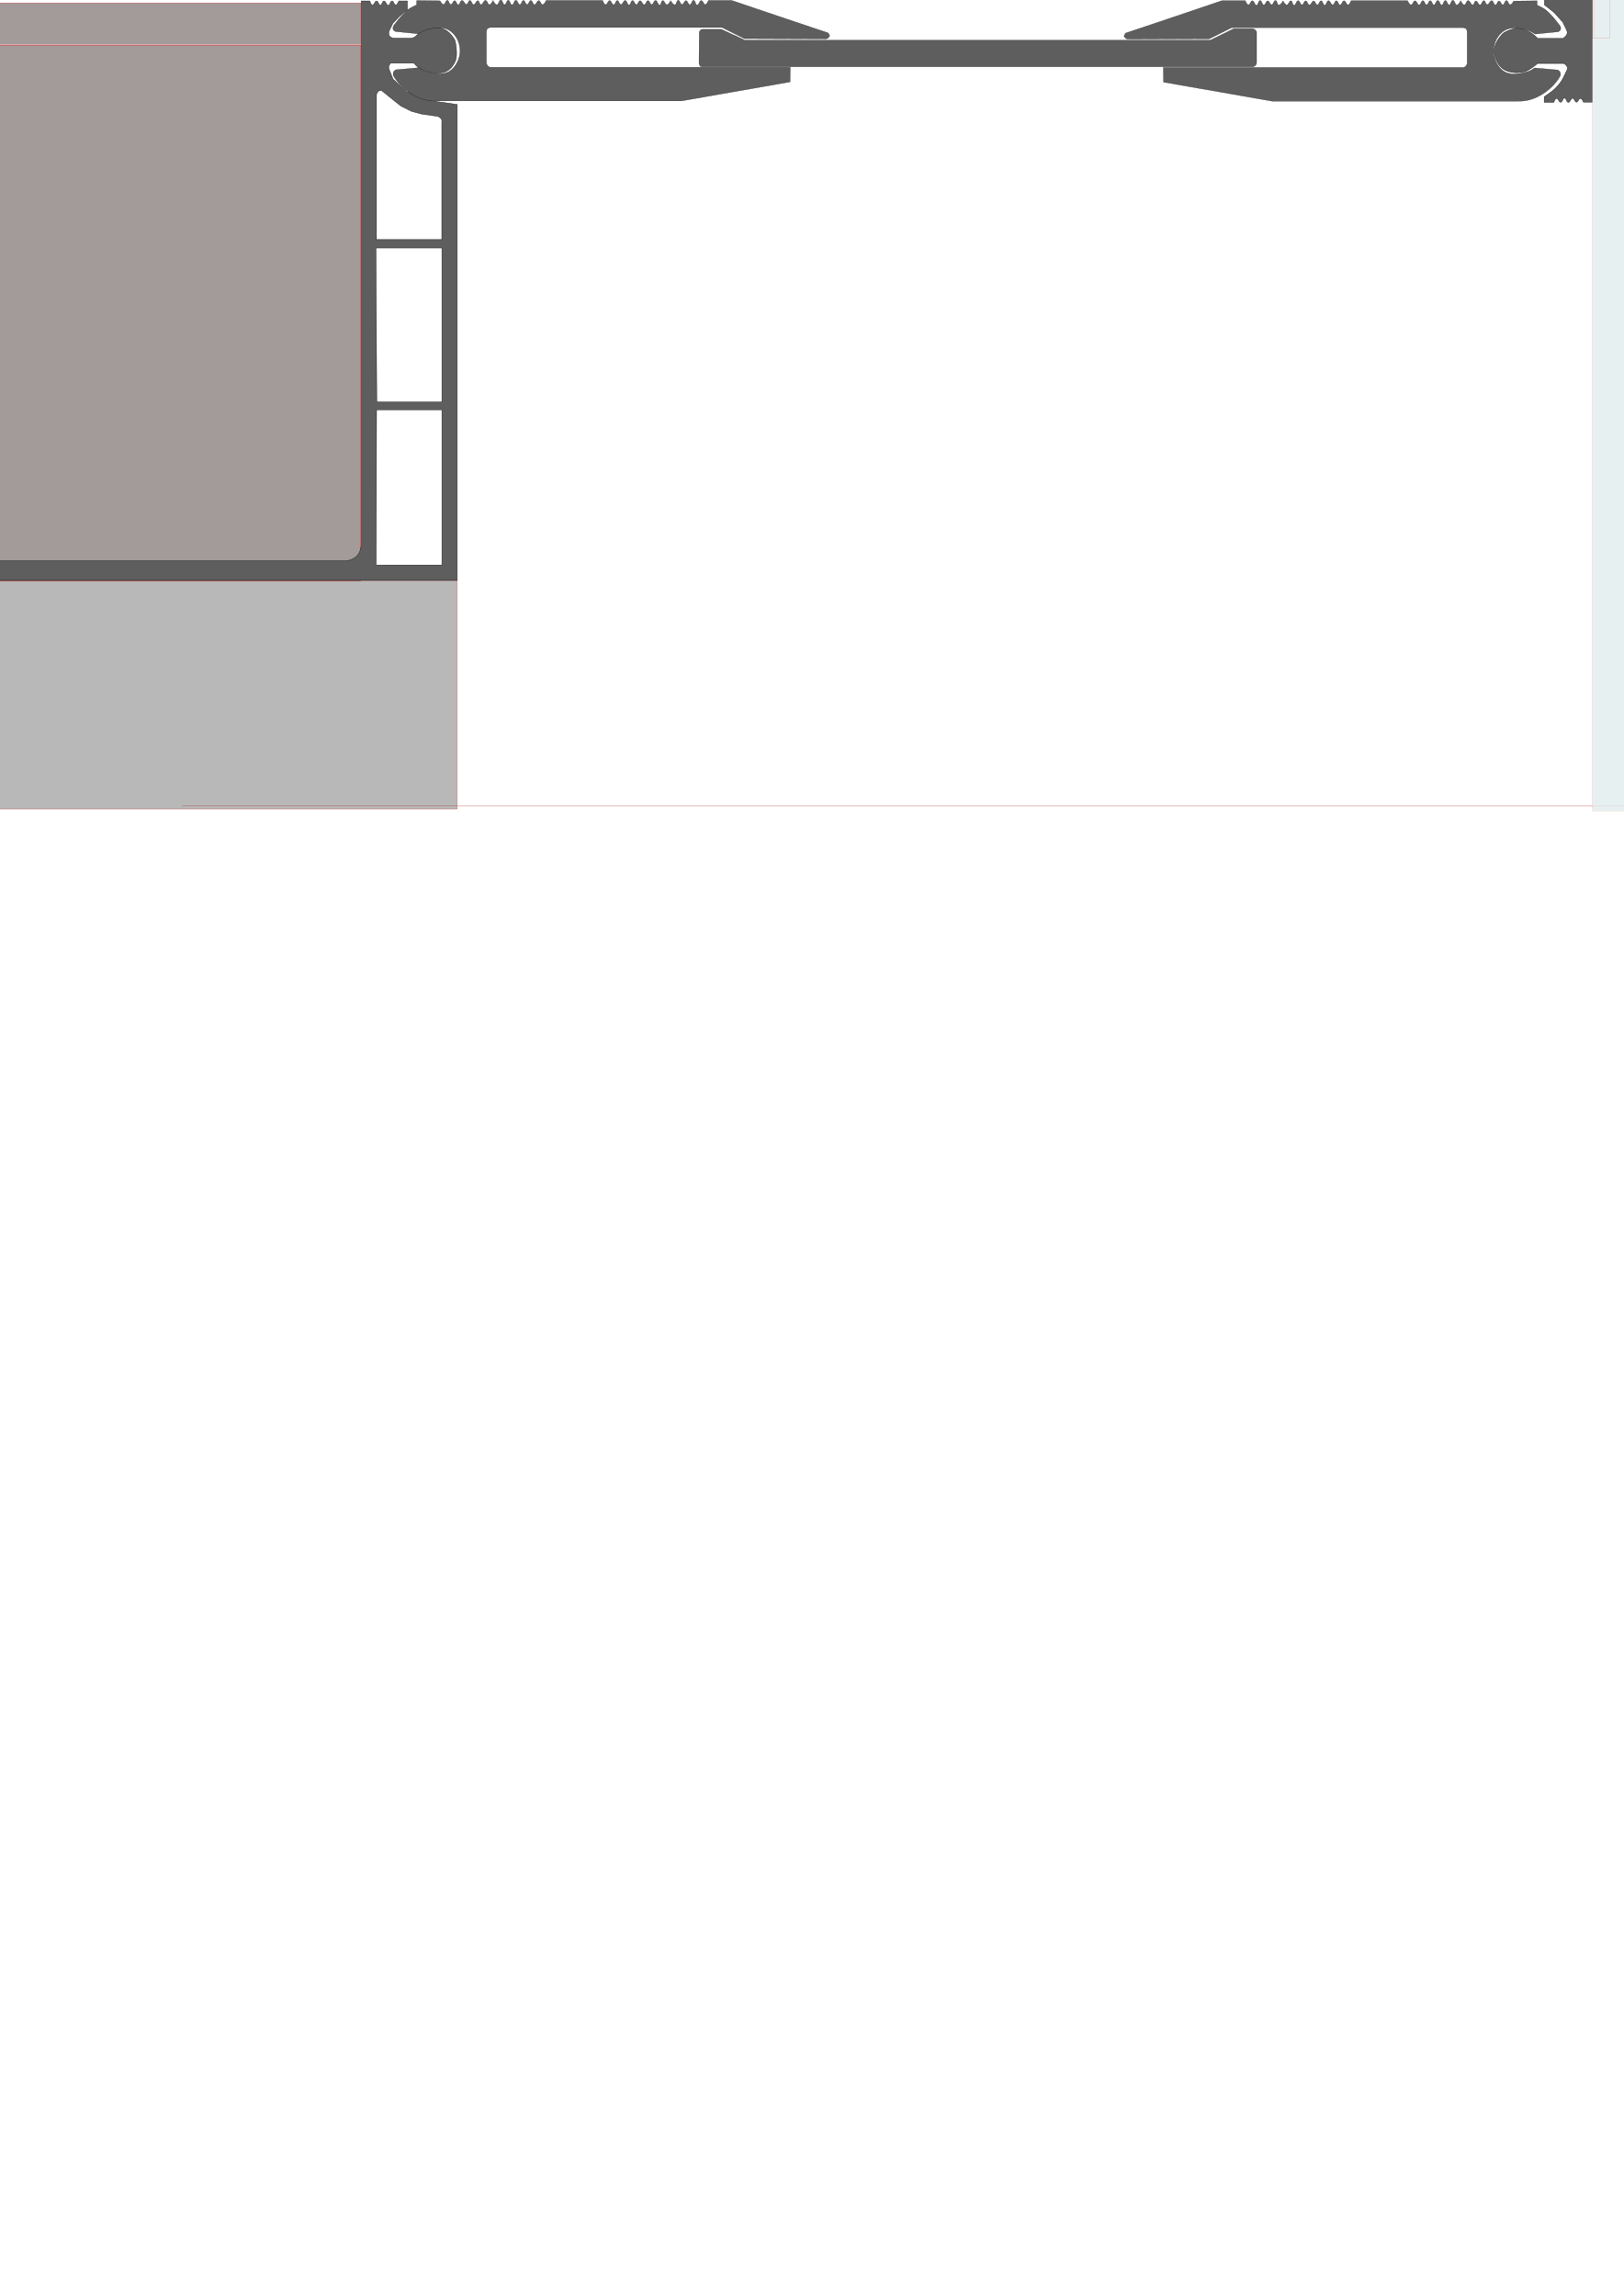
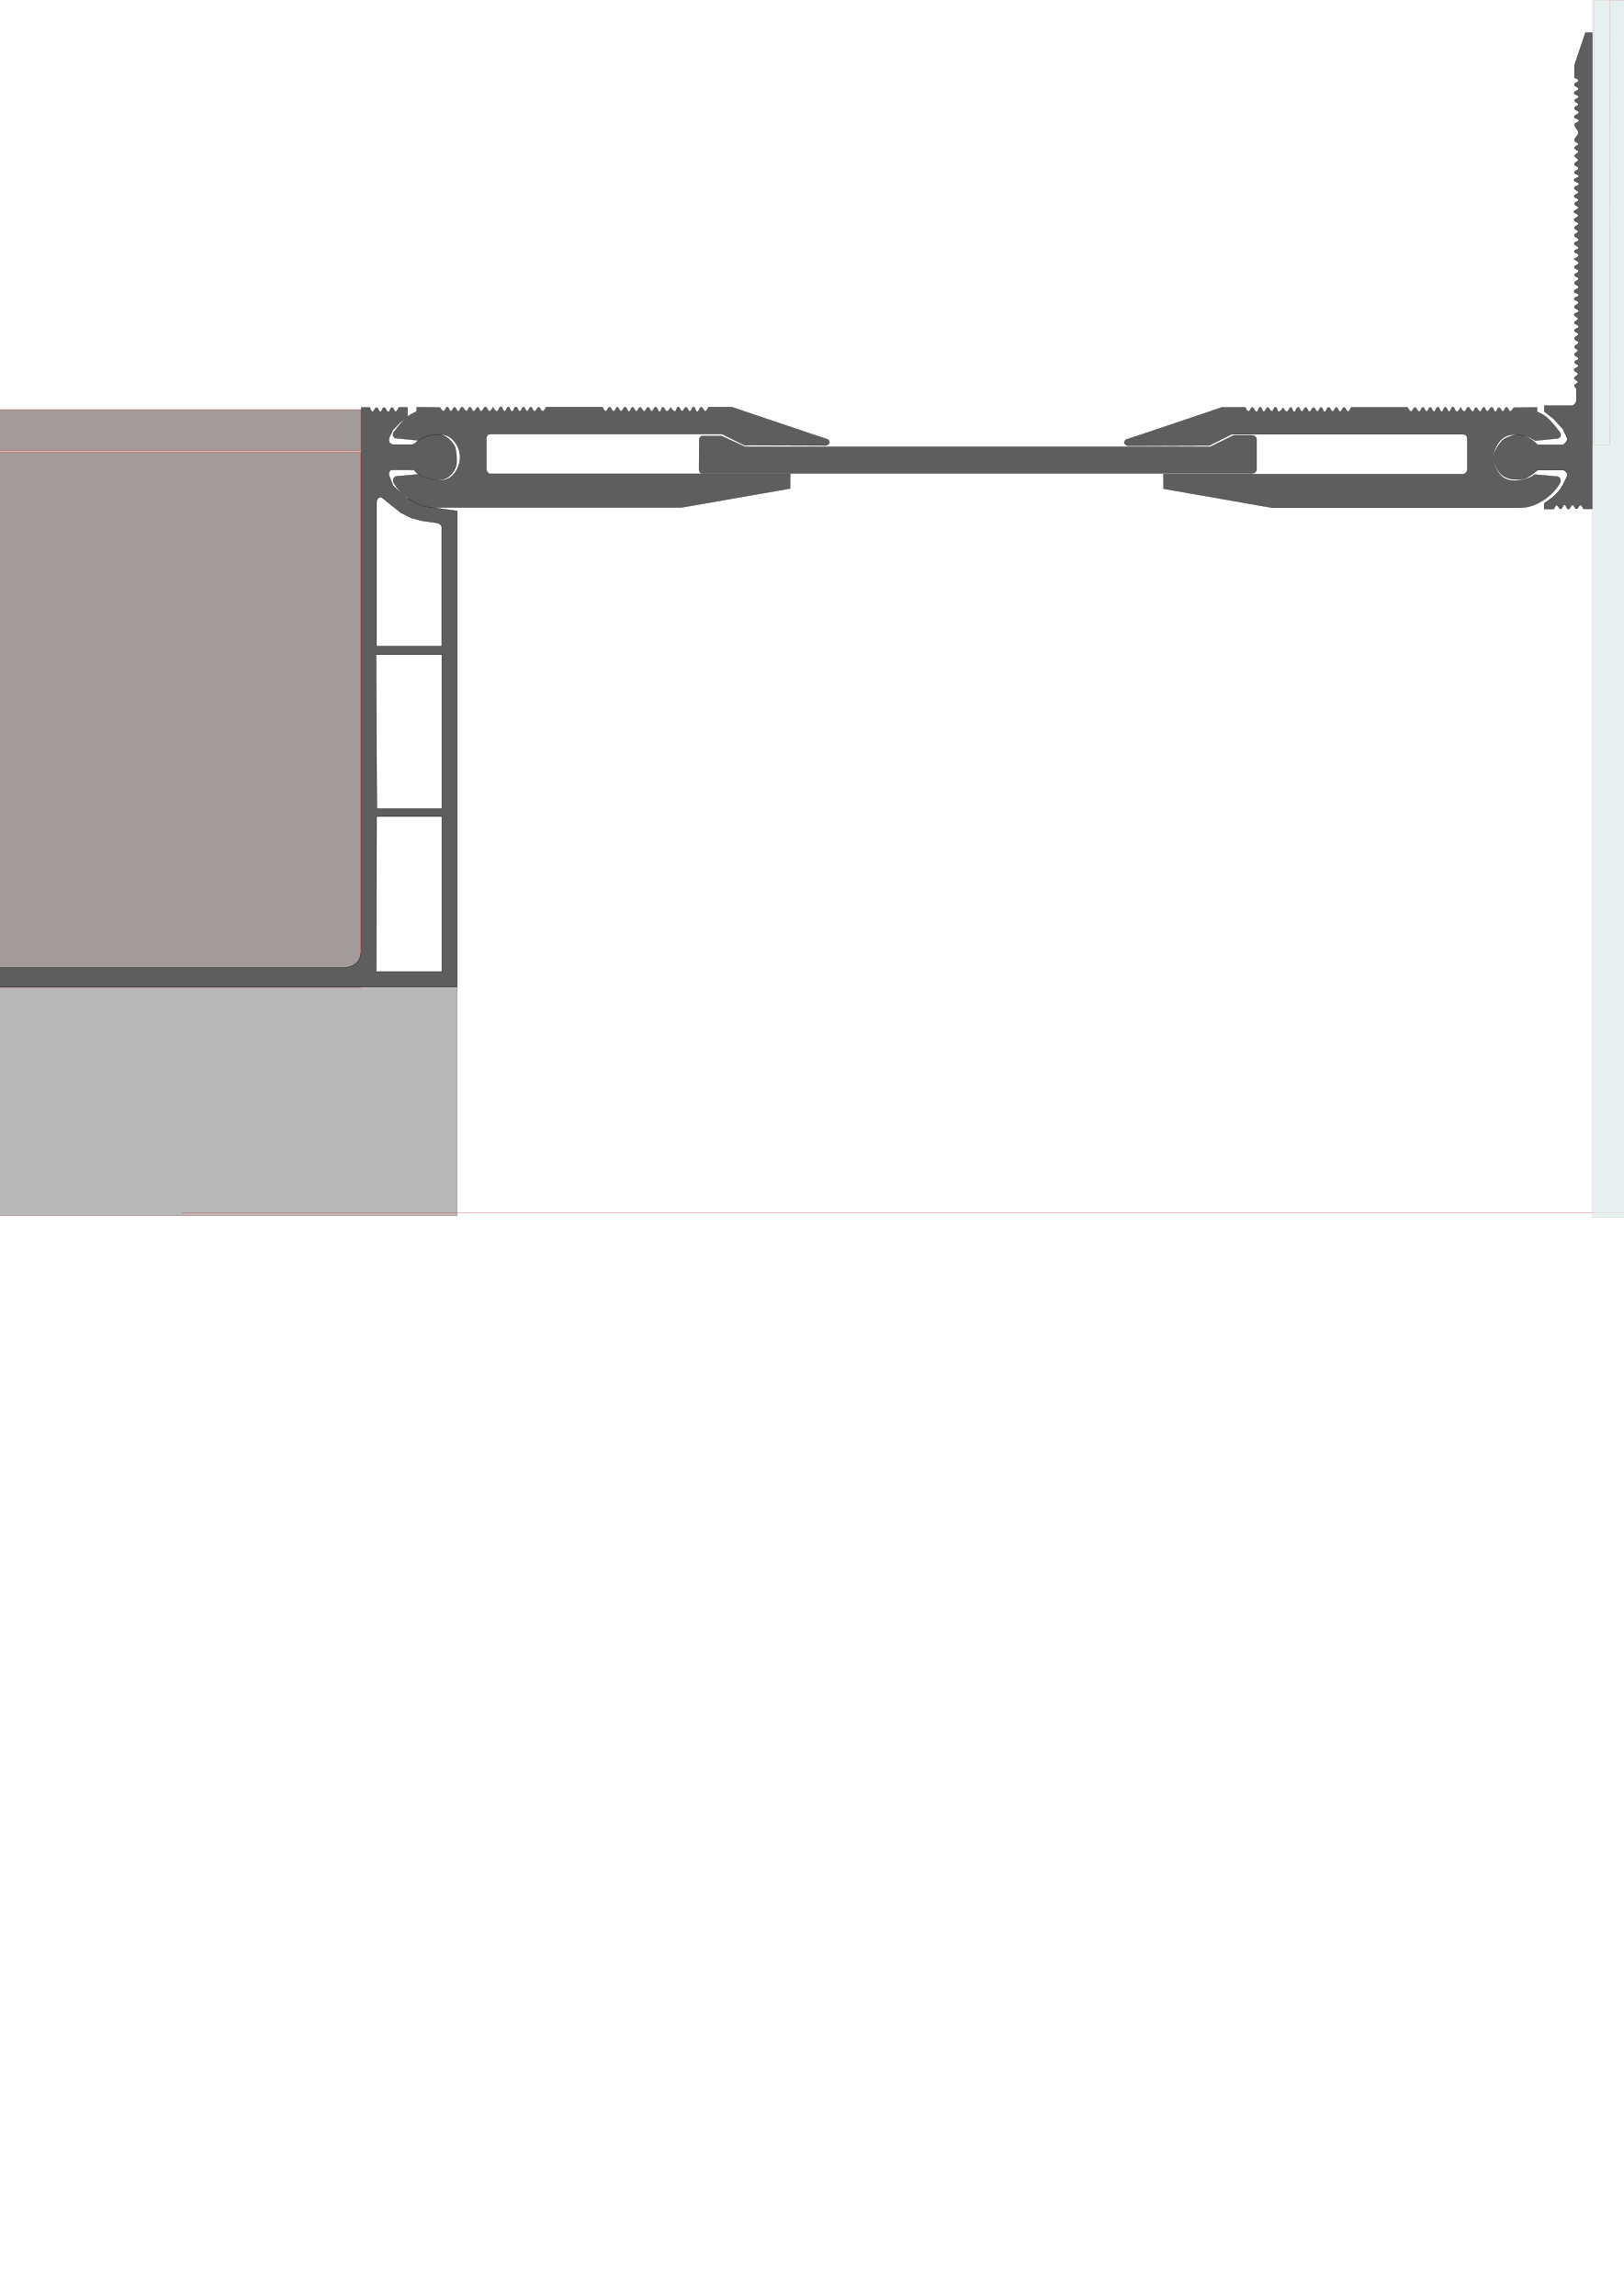
<svg xmlns="http://www.w3.org/2000/svg" width="210mm" height="297mm" viewBox="0 0 210 297" version="1.1" id="svg1">
  <defs id="defs1" />
-   <rect style="fill:#b8b8b8;fill-opacity:1;fill-rule:evenodd;stroke:#b81e1e;stroke-width:0.033" id="concrete_left" width="78.221" height="29.574" x="-19.105" y="75.088" />
-   <rect style="fill:#a39a9a;fill-rule:evenodd;stroke:#b81e1e;stroke-width:0.055" id="finish_left" width="65.785" height="69.263" x="-19.131" y="5.85" />
-   <rect style="fill:#a39a9a;fill-rule:evenodd;stroke:#b81e1e;stroke-width:0.034" id="cover_left" width="65.768" height="5.345" x="-19.101" y="0.383" />
-   <rect style="fill:#404242;fill-opacity:0.341;fill-rule:evenodd;stroke:#b81e1e;stroke-width:0.022" id="shadow" width="203.154" height="0.01" x="23.578" y="104.235" />
-   <ellipse style="opacity:0;fill:none;fill-opacity:0;fill-rule:evenodd;stroke-width:0.004;stroke-opacity:0" id="bolt_left" cx="0.788" cy="-72.649" rx="0.095" ry="0.029" transform="scale(-1)" />
-   <ellipse style="opacity:0;fill:none;fill-opacity:0;fill-rule:evenodd;stroke-width:0;stroke-opacity:0" id="screw_right" cx="204.148" cy="-35.456" rx="0.005" ry="0.002" />
-   <path id="profile_left" style="display:inline;fill:#5e5e5e;fill-rule:evenodd;stroke:#000000;stroke-width:0.042" d="M 46.719,0.121 V 70.551 c -0.173,1.417 -0.99,1.867 -2.011,2.011 H -0.678 -10.69 l -0.013,2.516 h 69.838 V 13.514 l -2.499,-0.357 -1.576,-0.283 -2.464,-1.023 -1.761,-1.613 -0.516,-1.291 c -0.108,-0.334 0.018,-0.57 0.209,-0.777 h 2.991 c 0,0 0.537,0.615 0.899,0.775 0.961,0.423 2.144,0.735 3.128,0.37 0.637,-0.236 1.147,-0.864 1.38,-1.502 0.305,-0.833 -0.021,-2.506 -0.111,-2.66 -0.59,-1.01 -1.369,-1.611 -2.494,-1.613 -0.648,0.024 -1.555,0.177 -2.677,1.243 l -0.344,0.148 h -2.475 c -0.654,-0.206 -0.543,-0.554 -0.518,-0.886 l 0.505,-1.036 0.912,-0.96 0.966,-0.799 V 0.125 h -1.11 c 0,0 -0.182,0.51 -0.401,0.518 -0.234,0.011 -0.245,-0.522 -0.479,-0.514 -0.246,0.007 -0.229,0.553 -0.475,0.566 -0.267,0.012 -0.299,-0.574 -0.566,-0.566 -0.236,0.008 -0.229,0.532 -0.466,0.535 -0.24,0.003 -0.247,-0.523 -0.488,-0.531 -0.253,-0.008 -0.297,0.56 -0.549,0.527 -0.208,-0.028 -0.322,-0.54 -0.322,-0.54 z m 2.508,11.597 c 0.045,1.1e-4 0.093,0.003 0.146,0.013 l 1.376,1.114 1.097,0.871 1.358,0.679 1.358,0.366 2.09,0.296 c 0.448,0.238 0.548,0.476 0.488,0.714 v 15.219 h -8.445 V 12.236 c 0.084,-0.293 0.22,-0.519 0.533,-0.518 z m -0.594,20.363 h 8.519 V 52.004 h -8.422 z m 0.074,20.933 h 8.445 v 20.071 h -8.496 z" />
-   <path style="fill:#5e5e5e;fill-rule:evenodd;stroke:#000000;stroke-width:0.044" d="m 198.875,8.207 h 3.293 c 0.085,-0.071 0.722,0.398 0.527,0.785 -0.221,0.44 -0.419,0.94 -0.68,1.371 -0.26,0.43 -0.597,0.814 -0.961,1.16 -0.403,0.382 -1.336,0.996 -1.336,0.996 v 0.715 h 1.242 c 0,0 0.139,-0.479 0.34,-0.504 0.245,-0.03 0.305,0.505 0.551,0.492 0.243,-0.013 0.249,-0.542 0.492,-0.539 0.249,0.002 0.243,0.552 0.492,0.562 0.259,0.013 0.303,-0.543 0.562,-0.539 0.235,0.004 0.258,0.498 0.492,0.504 0.235,0.004 0.281,-0.497 0.516,-0.48 0.21,0.013 0.398,0.492 0.398,0.492 h 1.125 v -61.596 h -0.86 l -1.43,4.228 v 1.594 c 0,0 0.52,0.163 0.533,0.381 0.013,0.249 -0.543,0.255 -0.551,0.504 -0.013,0.26 0.546,0.303 0.539,0.563 -0.013,0.257 -0.568,0.271 -0.562,0.527 0,0.258 0.581,0.246 0.586,0.504 0,0.235 -0.509,0.245 -0.516,0.48 -0.013,0.226 0.471,0.266 0.469,0.492 0,0.237 -0.507,0.266 -0.504,0.504 0,0.268 0.587,0.283 0.586,0.551 0,0.277 -0.621,0.286 -0.609,0.562 0.013,0.261 0.613,0.219 0.621,0.48 0.013,0.243 -0.496,0.243 -0.551,0.48 -0.089,0.389 0.476,0.703 0.469,1.102 -0.013,0.376 -0.555,0.651 -0.481,1.02 0.043,0.206 0.459,0.212 0.469,0.422 0.013,0.235 -0.483,0.28 -0.48,0.516 0,0.24 0.505,0.275 0.504,0.516 0,0.232 -0.48,0.261 -0.492,0.492 -0.013,0.236 0.451,0.315 0.445,0.551 -0.013,0.241 -0.487,0.299 -0.48,0.539 0.013,0.254 0.538,0.285 0.539,0.539 0,0.257 -0.557,0.294 -0.539,0.551 0.017,0.242 0.569,0.203 0.574,0.445 0.013,0.271 -0.625,0.256 -0.621,0.527 0,0.27 0.626,0.234 0.633,0.504 0.013,0.266 -0.587,0.262 -0.598,0.527 -0.013,0.254 0.534,0.296 0.527,0.551 -0.013,0.246 -0.543,0.258 -0.539,0.504 0,0.244 0.544,0.237 0.551,0.48 0.013,0.24 -0.513,0.264 -0.516,0.504 0,0.24 0.513,0.275 0.504,0.516 -0.013,0.255 -0.575,0.249 -0.574,0.504 3.3e-4,0.244 0.536,0.237 0.551,0.48 0.017,0.262 -0.543,0.324 -0.527,0.586 0.013,0.248 0.556,0.243 0.562,0.492 0.013,0.246 -0.523,0.27 -0.527,0.516 0,0.232 0.487,0.272 0.48,0.504 -0.013,0.224 -0.482,0.233 -0.492,0.457 -0.013,0.279 0.587,0.343 0.562,0.621 -0.022,0.241 -0.556,0.204 -0.574,0.445 -0.017,0.271 0.584,0.318 0.565,0.589 -0.017,0.236 -0.55,0.203 -0.555,0.439 0,0.249 0.565,0.24 0.563,0.489 0,0.268 -0.663,0.48 -0.613,0.522 0.049,0.043 0.609,0.247 0.613,0.514 0,0.252 -0.558,0.253 -0.563,0.505 0,0.258 0.556,0.281 0.555,0.539 -0.002,0.244 -0.537,0.261 -0.53,0.505 0.013,0.233 0.519,0.223 0.53,0.456 0.013,0.259 -0.544,0.304 -0.539,0.563 0,0.25 0.538,0.272 0.539,0.522 9e-5,0.27 -0.59,0.294 -0.58,0.563 0.013,0.259 0.6,0.238 0.597,0.497 0,0.246 -0.573,0.21 -0.58,0.456 -0.013,0.246 0.544,0.242 0.555,0.489 0.013,0.261 -0.545,0.31 -0.539,0.572 0.013,0.256 0.566,0.274 0.555,0.53 -0.013,0.247 -0.561,0.217 -0.58,0.464 -0.017,0.248 0.508,0.299 0.505,0.547 0,0.226 -0.478,0.262 -0.472,0.489 0.013,0.254 0.56,0.268 0.555,0.522 0,0.249 -0.56,0.24 -0.563,0.489 0,0.229 0.491,0.236 0.505,0.464 0.017,0.252 -0.497,0.327 -0.489,0.58 0.013,0.252 0.522,0.295 0.522,0.547 0,0.248 -0.512,0.29 -0.514,0.539 0,0.215 0.439,0.257 0.439,0.472 -8e-5,0.223 -0.458,0.266 -0.456,0.489 0,0.258 0.552,0.298 0.539,0.555 -0.013,0.233 -0.53,0.214 -0.539,0.447 -0.013,0.23 0.496,0.25 0.497,0.481 0.002,0.252 -0.538,0.278 -0.539,0.53 -7.8e-4,0.238 0.494,0.268 0.506,0.505 0.013,0.251 -0.493,0.329 -0.481,0.58 0.013,0.224 0.481,0.248 0.481,0.472 0,0.217 -0.441,0.24 -0.464,0.456 -0.017,0.151 0.249,0.381 0.249,0.381 v 1.624 c -0.07,0.297 -0.229,0.53 -0.597,0.613 h -3.538 v 0.746 l 1.268,1.003 1.052,1.177 c -0.013,0 0.467,0.814 0.622,1.284 0.131,0.4 -0.521,0.901 -0.555,0.87 h -3.265 c -0.731,-0.783 -1.576,-1.208 -2.511,-1.351 -0.017,-0.035 -1.545,0.241 -2.08,0.82 -0.473,0.512 -1.005,1.281 -1.036,2.08 -0.03,0.791 0.344,1.636 0.903,2.196 0.576,0.576 1.452,0.725 2.237,0.688 0.511,-0.026 0.966,-0.13 1.342,-0.356 0.405,-0.244 1.147,-0.835 1.147,-0.835 z" id="profile_right" />
-   <rect style="fill:#e1ecec;fill-opacity:0.77;fill-rule:evenodd;stroke:#b81e1e;stroke-width:0.008" id="finish_right" width="57.515" height="2.036" x="-4.92" y="206.168" transform="rotate(-90)" />
-   <rect style="fill:#e1ecec;fill-opacity:0.77;fill-rule:evenodd;stroke:#b81e1e;stroke-width:0.009" id="cover_right" width="57.495" height="0.128" x="-4.907" y="205.992" transform="rotate(-90)" />
-   <path style="fill:#e1ecec;fill-opacity:0.77;fill-rule:evenodd;stroke:#b81e1e;stroke-width:0.012" d="m 208.216,-52.582 h 20.937 V 104.905 H 205.972 V 4.96 h 2.233 z" id="concrete_right" />
-   <path style="fill:#5e5e5e;fill-rule:evenodd;stroke:#000000;stroke-width:0.03" d="M 54.11,4.372 51.142,4.072 C 50.847,3.937 50.736,3.705 50.903,3.33 c 0,0 0.66,-0.869 1.029,-1.269 0.295,-0.319 0.592,-0.645 0.946,-0.898 0.308,-0.22 1.005,-0.527 1.005,-0.527 V 0.075 l 3.028,0.036 c 0,0 0.238,0.471 0.455,0.467 0.237,-0.004 0.242,-0.529 0.479,-0.527 0.238,0.003 0.229,0.53 0.467,0.539 0.231,0.008 0.259,-0.496 0.491,-0.491 0.232,0.006 0.235,0.519 0.467,0.515 0.241,-0.004 0.227,-0.529 0.467,-0.551 0.263,-0.023 0.348,0.527 0.61,0.503 0.217,-0.02 0.201,-0.498 0.419,-0.503 0.243,-0.006 0.248,0.527 0.491,0.539 0.248,0.011 0.303,-0.525 0.551,-0.503 0.21,0.019 0.173,0.483 0.383,0.503 0.273,0.025 0.337,-0.564 0.61,-0.551 0.248,0.012 0.254,0.555 0.503,0.551 0.235,-0.005 0.455,-0.539 0.455,-0.539 0,0 0.254,0.554 0.503,0.551 0.263,-0.004 0.252,-0.602 0.515,-0.598 0.252,0.003 0.226,0.582 0.479,0.587 0.249,0.004 0.242,-0.568 0.491,-0.563 0.25,0.006 0.217,0.582 0.467,0.587 0.257,0.005 0.245,-0.582 0.503,-0.587 0.254,-0.004 0.261,0.566 0.515,0.563 0.237,-0.003 0.228,-0.535 0.465,-0.538 0.236,-0.002 0.238,0.524 0.474,0.525 0.238,7.6741e-4 0.245,-0.528 0.482,-0.525 0.24,0.003 0.234,0.531 0.474,0.542 0.253,0.011 0.297,-0.53 0.55,-0.525 0.239,0.005 0.26,0.523 0.499,0.516 0.234,-0.007 0.457,-0.533 0.457,-0.533 h 7.305 c 0,0 0.17,0.515 0.389,0.532 0.245,0.019 0.275,-0.522 0.521,-0.521 0.248,0.002 0.272,0.539 0.521,0.533 0.237,-0.006 0.235,-0.532 0.473,-0.533 0.23,-4.9804e-4 0.231,0.505 0.461,0.515 0.257,0.011 0.306,-0.542 0.563,-0.527 0.25,0.015 0.234,0.576 0.485,0.575 0.242,-0.002 0.219,-0.554 0.461,-0.563 0.238,-0.008 0.252,0.519 0.491,0.521 0.23,0.002 0.249,-0.491 0.479,-0.497 0.247,-0.006 0.292,0.516 0.539,0.509 0.238,-0.007 0.252,-0.52 0.491,-0.521 0.231,-5.959e-4 0.247,0.504 0.479,0.503 0.24,-0.002 0.251,-0.528 0.491,-0.527 0.266,7.6741e-4 0.274,0.605 0.539,0.587 0.229,-0.017 0.16,-0.545 0.389,-0.569 0.251,-0.025 0.292,0.534 0.545,0.527 0.236,-0.007 0.479,-0.521 0.479,-0.521 0,0 0.306,0.558 0.563,0.533 0.236,-0.023 0.176,-0.565 0.413,-0.581 0.244,-0.015 0.252,0.531 0.497,0.539 0.237,0.008 0.278,-0.496 0.515,-0.491 0.241,0.006 0.262,0.528 0.503,0.521 0.246,-0.008 0.232,-0.569 0.479,-0.563 0.253,0.007 0.208,0.592 0.461,0.604 0.262,0.013 0.276,-0.57 0.539,-0.575 0.243,-0.004 0.272,0.531 0.515,0.515 0.22,-0.015 0.401,-0.527 0.401,-0.527 h 3.022 c 0,0 12.277,4.157 12.358,4.156 0.15,-6.744e-4 0.338,0.419 0.283,0.453 -0.095,0.181 -0.233,0.31 -0.44,0.355 L 96.267,4.988 93.382,3.546 H 63.437 c -0.17,0.056 -0.405,0.058 -0.457,0.258 l -0.068,0.258 v 4.128 c 0.089,0.272 0.228,0.467 0.475,0.503 h 38.822 l -0.026,1.9 -14.047,2.46 H 56.361 c -1.529,0.043 -2.583,-0.504 -3.555,-1.152 -0.803,-0.599 -1.474,-1.295 -1.939,-2.143 -0.068,-0.44 0.098,-0.628 0.344,-0.732 l 2.983,-0.268 c 0,0 0.49,0.366 0.778,0.449 0.951,0.275 2.07,0.536 2.968,0.12 0.694,-0.321 1.181,-1.079 1.412,-1.807 0.225,-0.708 0.176,-1.54 -0.108,-2.226 -0.254,-0.616 -0.742,-1.19 -1.341,-1.484 -0.718,-0.353 -1.514,-0.178 -2.262,-0.084 -0.252,0.032 -0.495,0.119 -0.73,0.215 -0.281,0.115 -0.802,0.431 -0.802,0.431 z" id="compensator_left">
+   <rect style="fill:#b8b8b8;fill-opacity:1;fill-rule:evenodd;stroke:#b81e1e;stroke-width:0.033" id="concrete_left" width="78.221" height="29.574" x="-19.105" y="127.686" />
+   <rect style="fill:#a39a9a;fill-rule:evenodd;stroke:#b81e1e;stroke-width:0.055" id="finish_left" width="65.785" height="69.263" x="-19.131" y="58.449" />
+   <rect style="fill:#a39a9a;fill-rule:evenodd;stroke:#b81e1e;stroke-width:0.034" id="cover_left" width="65.768" height="5.345" x="-19.101" y="52.982" />
+   <rect style="fill:#404242;fill-opacity:0.341;fill-rule:evenodd;stroke:#b81e1e;stroke-width:0.022" id="shadow" width="203.154" height="0.01" x="23.578" y="156.834" />
+   <ellipse style="opacity:0;fill:none;fill-opacity:0;fill-rule:evenodd;stroke-width:0.004;stroke-opacity:0" id="bolt_left" cx="0.788" cy="-125.247" rx="0.095" ry="0.029" transform="scale(-1)" />
+   <ellipse style="opacity:0;fill:none;fill-opacity:0;fill-rule:evenodd;stroke-width:0;stroke-opacity:0" id="screw_right" cx="204.148" cy="17.142" rx="0.005" ry="0.002" />
+   <path id="profile_left" style="display:inline;fill:#5e5e5e;fill-rule:evenodd;stroke:#000000;stroke-width:0.042" d="m 46.719,52.72 v 70.43 c -0.173,1.417 -0.99,1.867 -2.011,2.011 H -0.678 -10.69 l -0.013,2.516 h 69.838 V 66.113 l -2.499,-0.357 -1.576,-0.283 -2.464,-1.023 -1.761,-1.613 -0.516,-1.291 c -0.108,-0.334 0.018,-0.57 0.209,-0.777 h 2.991 c 0,0 0.537,0.615 0.899,0.775 0.961,0.423 2.144,0.735 3.128,0.37 0.637,-0.236 1.147,-0.864 1.38,-1.502 0.305,-0.833 -0.021,-2.506 -0.111,-2.66 -0.59,-1.01 -1.369,-1.611 -2.494,-1.613 -0.648,0.024 -1.555,0.177 -2.677,1.243 l -0.344,0.148 h -2.475 c -0.654,-0.206 -0.543,-0.554 -0.518,-0.886 l 0.505,-1.036 0.912,-0.96 0.966,-0.799 v -1.125 h -1.11 c 0,0 -0.182,0.51 -0.401,0.518 -0.234,0.011 -0.245,-0.522 -0.479,-0.514 -0.246,0.007 -0.229,0.553 -0.475,0.566 -0.267,0.012 -0.299,-0.574 -0.566,-0.566 -0.236,0.008 -0.229,0.532 -0.466,0.535 -0.24,0.003 -0.247,-0.523 -0.488,-0.531 -0.253,-0.008 -0.297,0.56 -0.549,0.527 -0.208,-0.028 -0.322,-0.54 -0.322,-0.54 z m 2.508,11.597 c 0.045,1.1e-4 0.093,0.003 0.146,0.013 l 1.376,1.114 1.097,0.871 1.358,0.679 1.358,0.366 2.09,0.296 c 0.448,0.238 0.548,0.476 0.488,0.714 v 15.219 h -8.445 V 64.835 c 0.084,-0.293 0.22,-0.519 0.533,-0.518 z m -0.594,20.363 h 8.519 v 19.923 h -8.422 z m 0.074,20.933 h 8.445 v 20.071 h -8.496 z" />
+   <path style="fill:#5e5e5e;fill-rule:evenodd;stroke:#000000;stroke-width:0.044" d="m 198.875,60.806 h 3.293 c 0.085,-0.071 0.722,0.398 0.527,0.785 -0.221,0.44 -0.419,0.94 -0.68,1.371 -0.26,0.43 -0.597,0.814 -0.961,1.16 -0.403,0.382 -1.336,0.996 -1.336,0.996 v 0.715 h 1.242 c 0,0 0.139,-0.479 0.34,-0.504 0.245,-0.03 0.305,0.505 0.551,0.492 0.243,-0.013 0.249,-0.542 0.492,-0.539 0.249,0.002 0.243,0.552 0.492,0.562 0.259,0.013 0.303,-0.543 0.562,-0.539 0.235,0.004 0.258,0.498 0.492,0.504 0.235,0.004 0.281,-0.497 0.516,-0.48 0.21,0.013 0.398,0.492 0.398,0.492 h 1.125 V 4.226 h -0.86 l -1.43,4.228 V 10.047 c 0,0 0.52,0.163 0.533,0.381 0.013,0.249 -0.543,0.255 -0.551,0.504 -0.013,0.26 0.546,0.303 0.539,0.563 -0.013,0.257 -0.568,0.271 -0.562,0.527 0,0.258 0.581,0.246 0.586,0.504 0,0.235 -0.509,0.245 -0.516,0.48 -0.013,0.226 0.471,0.266 0.469,0.492 0,0.237 -0.507,0.266 -0.504,0.504 0,0.268 0.587,0.283 0.586,0.551 0,0.277 -0.621,0.286 -0.609,0.562 0.013,0.261 0.613,0.219 0.621,0.48 0.013,0.243 -0.496,0.243 -0.551,0.48 -0.089,0.389 0.476,0.703 0.469,1.102 -0.013,0.376 -0.555,0.651 -0.481,1.02 0.043,0.206 0.459,0.212 0.469,0.422 0.013,0.235 -0.483,0.28 -0.48,0.516 0,0.24 0.505,0.275 0.504,0.516 0,0.232 -0.48,0.261 -0.492,0.492 -0.013,0.236 0.451,0.315 0.445,0.551 -0.013,0.241 -0.487,0.299 -0.48,0.539 0.013,0.254 0.538,0.285 0.539,0.539 0,0.257 -0.557,0.294 -0.539,0.551 0.017,0.242 0.569,0.203 0.574,0.445 0.013,0.271 -0.625,0.256 -0.621,0.527 0,0.27 0.626,0.234 0.633,0.504 0.013,0.266 -0.587,0.262 -0.598,0.527 -0.013,0.254 0.534,0.296 0.527,0.551 -0.013,0.246 -0.543,0.258 -0.539,0.504 0,0.244 0.544,0.237 0.551,0.48 0.013,0.24 -0.513,0.264 -0.516,0.504 0,0.24 0.513,0.275 0.504,0.516 -0.013,0.255 -0.575,0.249 -0.574,0.504 3.3e-4,0.244 0.536,0.237 0.551,0.48 0.017,0.262 -0.543,0.324 -0.527,0.586 0.013,0.248 0.556,0.243 0.562,0.492 0.013,0.246 -0.523,0.27 -0.527,0.516 0,0.232 0.487,0.272 0.48,0.504 -0.013,0.224 -0.482,0.233 -0.492,0.457 -0.013,0.279 0.587,0.343 0.562,0.621 -0.022,0.241 -0.556,0.204 -0.574,0.445 -0.017,0.271 0.584,0.318 0.565,0.589 -0.017,0.236 -0.55,0.203 -0.555,0.439 0,0.249 0.565,0.24 0.563,0.489 0,0.268 -0.663,0.48 -0.613,0.522 0.049,0.043 0.609,0.247 0.613,0.514 0,0.252 -0.558,0.253 -0.563,0.505 0,0.258 0.556,0.281 0.555,0.539 -0.002,0.244 -0.537,0.261 -0.53,0.505 0.013,0.233 0.519,0.223 0.53,0.456 0.013,0.259 -0.544,0.304 -0.539,0.563 0,0.25 0.538,0.272 0.539,0.522 9e-5,0.27 -0.59,0.294 -0.58,0.563 0.013,0.259 0.6,0.238 0.597,0.497 0,0.246 -0.573,0.21 -0.58,0.456 -0.013,0.246 0.544,0.242 0.555,0.489 0.013,0.261 -0.545,0.31 -0.539,0.572 0.013,0.256 0.566,0.274 0.555,0.53 -0.013,0.247 -0.561,0.217 -0.58,0.464 -0.017,0.248 0.508,0.299 0.505,0.547 0,0.226 -0.478,0.262 -0.472,0.489 0.013,0.254 0.56,0.268 0.555,0.522 0,0.249 -0.56,0.24 -0.563,0.489 0,0.229 0.491,0.236 0.505,0.464 0.017,0.252 -0.497,0.327 -0.489,0.58 0.013,0.252 0.522,0.295 0.522,0.547 0,0.248 -0.512,0.29 -0.514,0.539 0,0.215 0.439,0.257 0.439,0.472 -8e-5,0.223 -0.458,0.266 -0.456,0.489 0,0.258 0.552,0.298 0.539,0.555 -0.013,0.233 -0.53,0.214 -0.539,0.447 -0.013,0.23 0.496,0.25 0.497,0.481 0.002,0.252 -0.538,0.278 -0.539,0.53 -7.8e-4,0.238 0.494,0.268 0.506,0.505 0.013,0.251 -0.493,0.329 -0.481,0.58 0.013,0.224 0.481,0.248 0.481,0.472 0,0.217 -0.441,0.24 -0.464,0.456 -0.017,0.151 0.249,0.381 0.249,0.381 v 1.624 c -0.07,0.297 -0.229,0.53 -0.597,0.613 h -3.538 v 0.746 l 1.268,1.003 1.052,1.177 c -0.013,0 0.467,0.814 0.622,1.284 0.131,0.4 -0.521,0.901 -0.555,0.87 h -3.265 c -0.731,-0.783 -1.576,-1.208 -2.511,-1.351 -0.017,-0.035 -1.545,0.241 -2.08,0.82 -0.473,0.512 -1.005,1.281 -1.036,2.08 -0.03,0.791 0.344,1.636 0.903,2.196 0.576,0.576 1.452,0.725 2.237,0.688 0.511,-0.026 0.966,-0.13 1.342,-0.356 0.405,-0.244 1.147,-0.835 1.147,-0.835 z" id="profile_right" />
+   <rect style="fill:#e1ecec;fill-opacity:0.77;fill-rule:evenodd;stroke:#b81e1e;stroke-width:0.008" id="finish_right" width="57.515" height="2.036" x="-57.519" y="206.168" transform="rotate(-90)" />
+   <rect style="fill:#e1ecec;fill-opacity:0.77;fill-rule:evenodd;stroke:#b81e1e;stroke-width:0.009" id="cover_right" width="57.495" height="0.128" x="-57.505" y="205.992" transform="rotate(-90)" />
+   <path style="fill:#e1ecec;fill-opacity:0.77;fill-rule:evenodd;stroke:#b81e1e;stroke-width:0.012" d="m 208.216,0.016 h 20.937 V 157.503 H 205.972 V 57.558 h 2.233 z" id="concrete_right" />
+   <path style="fill:#5e5e5e;fill-rule:evenodd;stroke:#000000;stroke-width:0.03" d="m 54.11,56.97 -2.968,-0.299 c -0.296,-0.136 -0.406,-0.367 -0.239,-0.742 0,0 0.66,-0.869 1.029,-1.269 0.295,-0.319 0.592,-0.645 0.946,-0.898 0.308,-0.22 1.005,-0.527 1.005,-0.527 v -0.563 l 3.028,0.036 c 0,0 0.238,0.471 0.455,0.467 0.237,-0.004 0.242,-0.529 0.479,-0.527 0.238,0.003 0.229,0.53 0.467,0.539 0.231,0.008 0.259,-0.496 0.491,-0.491 0.232,0.005 0.235,0.519 0.467,0.515 0.241,-0.004 0.227,-0.529 0.467,-0.551 0.263,-0.023 0.348,0.527 0.61,0.503 0.217,-0.02 0.201,-0.498 0.419,-0.503 0.243,-0.005 0.248,0.527 0.491,0.539 0.248,0.011 0.303,-0.525 0.551,-0.503 0.21,0.019 0.173,0.483 0.383,0.503 0.273,0.025 0.337,-0.564 0.61,-0.551 0.248,0.012 0.254,0.555 0.503,0.551 0.235,-0.005 0.455,-0.539 0.455,-0.539 0,0 0.254,0.554 0.503,0.551 0.263,-0.004 0.252,-0.602 0.515,-0.598 0.252,0.003 0.226,0.582 0.479,0.587 0.249,0.004 0.242,-0.568 0.491,-0.563 0.25,0.005 0.217,0.582 0.467,0.587 0.257,0.005 0.245,-0.582 0.503,-0.587 0.254,-0.004 0.261,0.566 0.515,0.563 0.237,-0.003 0.228,-0.535 0.465,-0.538 0.236,-0.002 0.238,0.524 0.474,0.525 0.238,7.68e-4 0.245,-0.528 0.482,-0.525 0.24,0.003 0.234,0.531 0.474,0.542 0.253,0.011 0.297,-0.53 0.55,-0.525 0.239,0.005 0.26,0.523 0.499,0.516 0.234,-0.007 0.457,-0.533 0.457,-0.533 h 7.305 c 0,0 0.17,0.515 0.389,0.532 0.245,0.019 0.275,-0.522 0.521,-0.521 0.248,0.002 0.272,0.539 0.521,0.533 0.237,-0.005 0.235,-0.532 0.473,-0.533 0.23,-4.98e-4 0.231,0.505 0.461,0.515 0.257,0.011 0.306,-0.542 0.563,-0.527 0.25,0.015 0.234,0.576 0.485,0.575 0.242,-0.002 0.219,-0.554 0.461,-0.563 0.238,-0.008 0.252,0.519 0.491,0.521 0.23,0.002 0.249,-0.491 0.479,-0.497 0.247,-0.006 0.292,0.516 0.539,0.509 0.238,-0.007 0.252,-0.52 0.491,-0.521 0.231,-5.95e-4 0.247,0.504 0.479,0.503 0.24,-0.002 0.251,-0.528 0.491,-0.527 0.266,7.67e-4 0.274,0.605 0.539,0.587 0.229,-0.017 0.16,-0.545 0.389,-0.569 0.251,-0.025 0.292,0.534 0.545,0.527 0.236,-0.007 0.479,-0.521 0.479,-0.521 0,0 0.306,0.558 0.563,0.533 0.236,-0.023 0.176,-0.565 0.413,-0.581 0.244,-0.015 0.252,0.531 0.497,0.539 0.237,0.008 0.278,-0.496 0.515,-0.491 0.241,0.005 0.262,0.528 0.503,0.521 0.246,-0.008 0.232,-0.569 0.479,-0.563 0.253,0.007 0.208,0.592 0.461,0.604 0.262,0.013 0.276,-0.57 0.539,-0.575 0.243,-0.004 0.272,0.531 0.515,0.515 0.22,-0.015 0.401,-0.527 0.401,-0.527 h 3.022 c 0,0 12.277,4.157 12.358,4.156 0.15,-6.74e-4 0.338,0.419 0.283,0.453 -0.095,0.181 -0.233,0.31 -0.44,0.355 l -10.567,-0.039 -2.885,-1.442 H 63.437 c -0.17,0.056 -0.405,0.058 -0.457,0.258 l -0.068,0.258 v 4.128 c 0.089,0.272 0.228,0.467 0.475,0.503 h 38.822 l -0.026,1.9 -14.047,2.46 H 56.361 c -1.529,0.043 -2.583,-0.504 -3.555,-1.152 -0.803,-0.599 -1.474,-1.295 -1.939,-2.143 -0.068,-0.44 0.098,-0.628 0.344,-0.732 l 2.983,-0.268 c 0,0 0.49,0.366 0.778,0.449 0.951,0.275 2.07,0.536 2.968,0.12 0.694,-0.321 1.181,-1.079 1.412,-1.807 0.225,-0.708 0.176,-1.54 -0.108,-2.226 -0.254,-0.616 -0.742,-1.19 -1.341,-1.484 -0.718,-0.353 -1.514,-0.178 -2.262,-0.084 -0.252,0.032 -0.495,0.119 -0.73,0.215 -0.281,0.115 -0.802,0.431 -0.802,0.431 z" id="compensator_left">
    </path>
-   <path style="fill:#5e5e5e;fill-rule:evenodd;stroke:#000000;stroke-width:0.03" d="m 198.568,4.402 2.968,-0.299 c 0.296,-0.136 0.406,-0.367 0.239,-0.742 0,0 -0.66,-0.869 -1.029,-1.269 -0.295,-0.319 -0.592,-0.645 -0.946,-0.898 -0.308,-0.22 -1.005,-0.527 -1.005,-0.527 V 0.105 l -3.028,0.036 c 0,0 -0.238,0.471 -0.455,0.467 -0.237,-0.004 -0.241,-0.529 -0.479,-0.527 -0.238,0.003 -0.229,0.53 -0.467,0.539 -0.231,0.008 -0.259,-0.496 -0.491,-0.491 -0.232,0.006 -0.235,0.519 -0.467,0.515 -0.241,-0.004 -0.227,-0.529 -0.467,-0.551 -0.263,-0.023 -0.348,0.527 -0.61,0.503 -0.217,-0.02 -0.201,-0.498 -0.419,-0.503 -0.243,-0.006 -0.248,0.527 -0.491,0.539 -0.248,0.011 -0.303,-0.525 -0.551,-0.503 -0.21,0.019 -0.173,0.483 -0.383,0.503 -0.273,0.025 -0.337,-0.564 -0.61,-0.551 -0.248,0.012 -0.254,0.555 -0.503,0.551 -0.235,-0.005 -0.455,-0.539 -0.455,-0.539 0,0 -0.254,0.554 -0.503,0.551 -0.263,-0.004 -0.252,-0.602 -0.515,-0.598 -0.252,0.003 -0.226,0.582 -0.479,0.587 -0.249,0.004 -0.242,-0.568 -0.491,-0.563 -0.25,0.006 -0.217,0.582 -0.467,0.587 -0.257,0.005 -0.245,-0.582 -0.503,-0.587 -0.254,-0.004 -0.261,0.566 -0.515,0.563 -0.237,-0.003 -0.228,-0.535 -0.465,-0.538 -0.236,-0.002 -0.238,0.524 -0.474,0.525 -0.238,7.674e-4 -0.245,-0.528 -0.482,-0.525 -0.24,0.003 -0.234,0.531 -0.474,0.542 -0.253,0.011 -0.297,-0.53 -0.55,-0.525 -0.239,0.005 -0.26,0.523 -0.499,0.516 -0.234,-0.007 -0.457,-0.533 -0.457,-0.533 h -7.305 c 0,0 -0.17,0.515 -0.389,0.532 -0.245,0.019 -0.275,-0.522 -0.521,-0.521 -0.248,0.002 -0.272,0.539 -0.521,0.533 -0.237,-0.006 -0.235,-0.532 -0.473,-0.533 -0.23,-4.9803e-4 -0.231,0.505 -0.461,0.515 -0.257,0.011 -0.306,-0.542 -0.563,-0.527 -0.25,0.015 -0.234,0.576 -0.485,0.575 -0.242,-0.002 -0.219,-0.554 -0.461,-0.563 -0.238,-0.008 -0.252,0.519 -0.491,0.521 -0.23,0.002 -0.249,-0.491 -0.479,-0.497 -0.247,-0.006 -0.292,0.516 -0.539,0.509 -0.238,-0.007 -0.252,-0.52 -0.491,-0.521 -0.231,-5.9978e-4 -0.247,0.504 -0.479,0.503 -0.24,-0.002 -0.251,-0.528 -0.491,-0.527 -0.266,7.6741e-4 -0.274,0.605 -0.539,0.587 -0.229,-0.017 -0.16,-0.545 -0.389,-0.569 -0.251,-0.025 -0.292,0.534 -0.545,0.527 -0.236,-0.007 -0.479,-0.521 -0.479,-0.521 0,0 -0.306,0.558 -0.563,0.533 -0.236,-0.023 -0.176,-0.565 -0.413,-0.581 -0.244,-0.015 -0.252,0.531 -0.497,0.539 -0.237,0.008 -0.278,-0.496 -0.515,-0.491 -0.241,0.006 -0.262,0.528 -0.503,0.521 -0.246,-0.008 -0.232,-0.569 -0.479,-0.563 -0.253,0.007 -0.208,0.592 -0.461,0.604 -0.262,0.013 -0.276,-0.57 -0.539,-0.575 -0.243,-0.004 -0.273,0.531 -0.515,0.515 -0.22,-0.015 -0.401,-0.527 -0.401,-0.527 h -3.022 c 0,0 -12.277,4.157 -12.358,4.156 -0.15,-6.744e-4 -0.338,0.419 -0.283,0.453 0.095,0.181 0.233,0.31 0.44,0.355 l 10.567,-0.039 2.885,-1.442 h 29.946 c 0.17,0.056 0.405,0.058 0.457,0.258 l 0.068,0.258 v 4.128 c -0.089,0.272 -0.228,0.467 -0.475,0.503 h -38.822 l 0.026,1.9 14.047,2.46 h 31.776 c 1.529,0.043 2.583,-0.504 3.555,-1.152 0.803,-0.599 1.474,-1.295 1.939,-2.143 0.069,-0.44 -0.098,-0.628 -0.344,-0.732 l -2.983,-0.268 c 0,0 -0.49,0.366 -0.778,0.449 -0.951,0.275 -2.07,0.536 -2.968,0.12 -0.694,-0.321 -1.181,-1.079 -1.412,-1.807 -0.225,-0.708 -0.176,-1.54 0.108,-2.226 0.255,-0.616 0.742,-1.19 1.341,-1.484 0.718,-0.353 1.514,-0.178 2.262,-0.084 0.252,0.032 0.495,0.119 0.73,0.215 0.281,0.115 0.802,0.431 0.802,0.431 z" id="compensator_right">
+   <path style="fill:#5e5e5e;fill-rule:evenodd;stroke:#000000;stroke-width:0.03" d="m 198.568,57 2.968,-0.299 c 0.296,-0.136 0.406,-0.367 0.239,-0.742 0,0 -0.66,-0.869 -1.029,-1.269 -0.295,-0.319 -0.592,-0.645 -0.946,-0.898 -0.308,-0.22 -1.005,-0.527 -1.005,-0.527 v -0.563 l -3.028,0.036 c 0,0 -0.238,0.471 -0.455,0.467 -0.237,-0.004 -0.241,-0.529 -0.479,-0.527 -0.238,0.003 -0.229,0.53 -0.467,0.539 -0.231,0.008 -0.259,-0.496 -0.491,-0.491 -0.232,0.005 -0.235,0.519 -0.467,0.515 -0.241,-0.004 -0.227,-0.529 -0.467,-0.551 -0.263,-0.023 -0.348,0.527 -0.61,0.503 -0.217,-0.02 -0.201,-0.498 -0.419,-0.503 -0.243,-0.005 -0.248,0.527 -0.491,0.539 -0.248,0.011 -0.303,-0.525 -0.551,-0.503 -0.21,0.019 -0.173,0.483 -0.383,0.503 -0.273,0.025 -0.337,-0.564 -0.61,-0.551 -0.248,0.012 -0.254,0.555 -0.503,0.551 -0.235,-0.005 -0.455,-0.539 -0.455,-0.539 0,0 -0.254,0.554 -0.503,0.551 -0.263,-0.004 -0.252,-0.602 -0.515,-0.598 -0.252,0.003 -0.226,0.582 -0.479,0.587 -0.249,0.004 -0.242,-0.568 -0.491,-0.563 -0.25,0.005 -0.217,0.582 -0.467,0.587 -0.257,0.005 -0.245,-0.582 -0.503,-0.587 -0.254,-0.004 -0.261,0.566 -0.515,0.563 -0.237,-0.003 -0.228,-0.535 -0.465,-0.538 -0.236,-0.002 -0.238,0.524 -0.474,0.525 -0.238,7.68e-4 -0.245,-0.528 -0.482,-0.525 -0.24,0.003 -0.234,0.531 -0.474,0.542 -0.253,0.011 -0.297,-0.53 -0.55,-0.525 -0.239,0.005 -0.26,0.523 -0.499,0.516 -0.234,-0.007 -0.457,-0.533 -0.457,-0.533 h -7.305 c 0,0 -0.17,0.515 -0.389,0.532 -0.245,0.019 -0.275,-0.522 -0.521,-0.521 -0.248,0.002 -0.272,0.539 -0.521,0.533 -0.237,-0.005 -0.235,-0.532 -0.473,-0.533 -0.23,-4.98e-4 -0.231,0.505 -0.461,0.515 -0.257,0.011 -0.306,-0.542 -0.563,-0.527 -0.25,0.015 -0.234,0.576 -0.485,0.575 -0.242,-0.002 -0.219,-0.554 -0.461,-0.563 -0.238,-0.008 -0.252,0.519 -0.491,0.521 -0.23,0.002 -0.249,-0.491 -0.479,-0.497 -0.247,-0.006 -0.292,0.516 -0.539,0.509 -0.238,-0.007 -0.252,-0.52 -0.491,-0.521 -0.231,-5.99e-4 -0.247,0.504 -0.479,0.503 -0.24,-0.002 -0.251,-0.528 -0.491,-0.527 -0.266,7.67e-4 -0.274,0.605 -0.539,0.587 -0.229,-0.017 -0.16,-0.545 -0.389,-0.569 -0.251,-0.025 -0.292,0.534 -0.545,0.527 -0.236,-0.007 -0.479,-0.521 -0.479,-0.521 0,0 -0.306,0.558 -0.563,0.533 -0.236,-0.023 -0.176,-0.565 -0.413,-0.581 -0.244,-0.015 -0.252,0.531 -0.497,0.539 -0.237,0.008 -0.278,-0.496 -0.515,-0.491 -0.241,0.005 -0.262,0.528 -0.503,0.521 -0.246,-0.008 -0.232,-0.569 -0.479,-0.563 -0.253,0.007 -0.208,0.592 -0.461,0.604 -0.262,0.013 -0.276,-0.57 -0.539,-0.575 -0.243,-0.004 -0.273,0.531 -0.515,0.515 C 161.249,53.203 161.068,52.691 161.068,52.691 h -3.022 c 0,0 -12.277,4.157 -12.358,4.156 -0.15,-6.74e-4 -0.338,0.419 -0.283,0.453 0.095,0.181 0.233,0.31 0.44,0.355 l 10.567,-0.039 2.885,-1.442 h 29.946 c 0.17,0.056 0.405,0.058 0.457,0.258 l 0.068,0.258 v 4.128 c -0.089,0.272 -0.228,0.467 -0.475,0.503 h -38.822 l 0.026,1.899 14.047,2.46 h 31.776 c 1.529,0.043 2.583,-0.504 3.555,-1.152 0.803,-0.599 1.474,-1.295 1.939,-2.143 0.069,-0.44 -0.098,-0.628 -0.344,-0.732 l -2.983,-0.268 c 0,0 -0.49,0.366 -0.778,0.449 -0.951,0.275 -2.07,0.536 -2.968,0.12 -0.694,-0.321 -1.181,-1.079 -1.412,-1.807 -0.225,-0.708 -0.176,-1.54 0.108,-2.226 0.255,-0.616 0.742,-1.19 1.341,-1.484 0.718,-0.353 1.514,-0.178 2.262,-0.084 0.252,0.032 0.495,0.119 0.73,0.215 0.281,0.115 0.802,0.431 0.802,0.431 z" id="compensator_right">
    </path>
-   <path style="fill:#5e5e5e;fill-rule:evenodd;stroke:#000000;stroke-width:0.03" d="m 93.303,3.796 h -2.471 c -0.173,0.031 -0.317,0.122 -0.389,0.355 l -0.034,4.012 c 0.042,0.256 0.119,0.474 0.406,0.474 h 71.196 c 0.279,-0.043 0.454,-0.194 0.508,-0.474 V 4.117 c -0.098,-0.192 -0.232,-0.359 -0.542,-0.406 h -2.404 l -3.03,1.49 H 96.333 Z" id="compensator_middle">
+   <path style="fill:#5e5e5e;fill-rule:evenodd;stroke:#000000;stroke-width:0.03" d="m 93.303,56.394 h -2.471 c -0.173,0.031 -0.317,0.122 -0.389,0.355 l -0.034,4.012 c 0.042,0.256 0.119,0.474 0.406,0.474 h 71.196 c 0.279,-0.043 0.454,-0.194 0.508,-0.474 v -4.046 c -0.098,-0.192 -0.232,-0.359 -0.542,-0.406 h -2.404 l -3.03,1.49 H 96.333 Z" id="compensator_middle">
    </path>
</svg>
